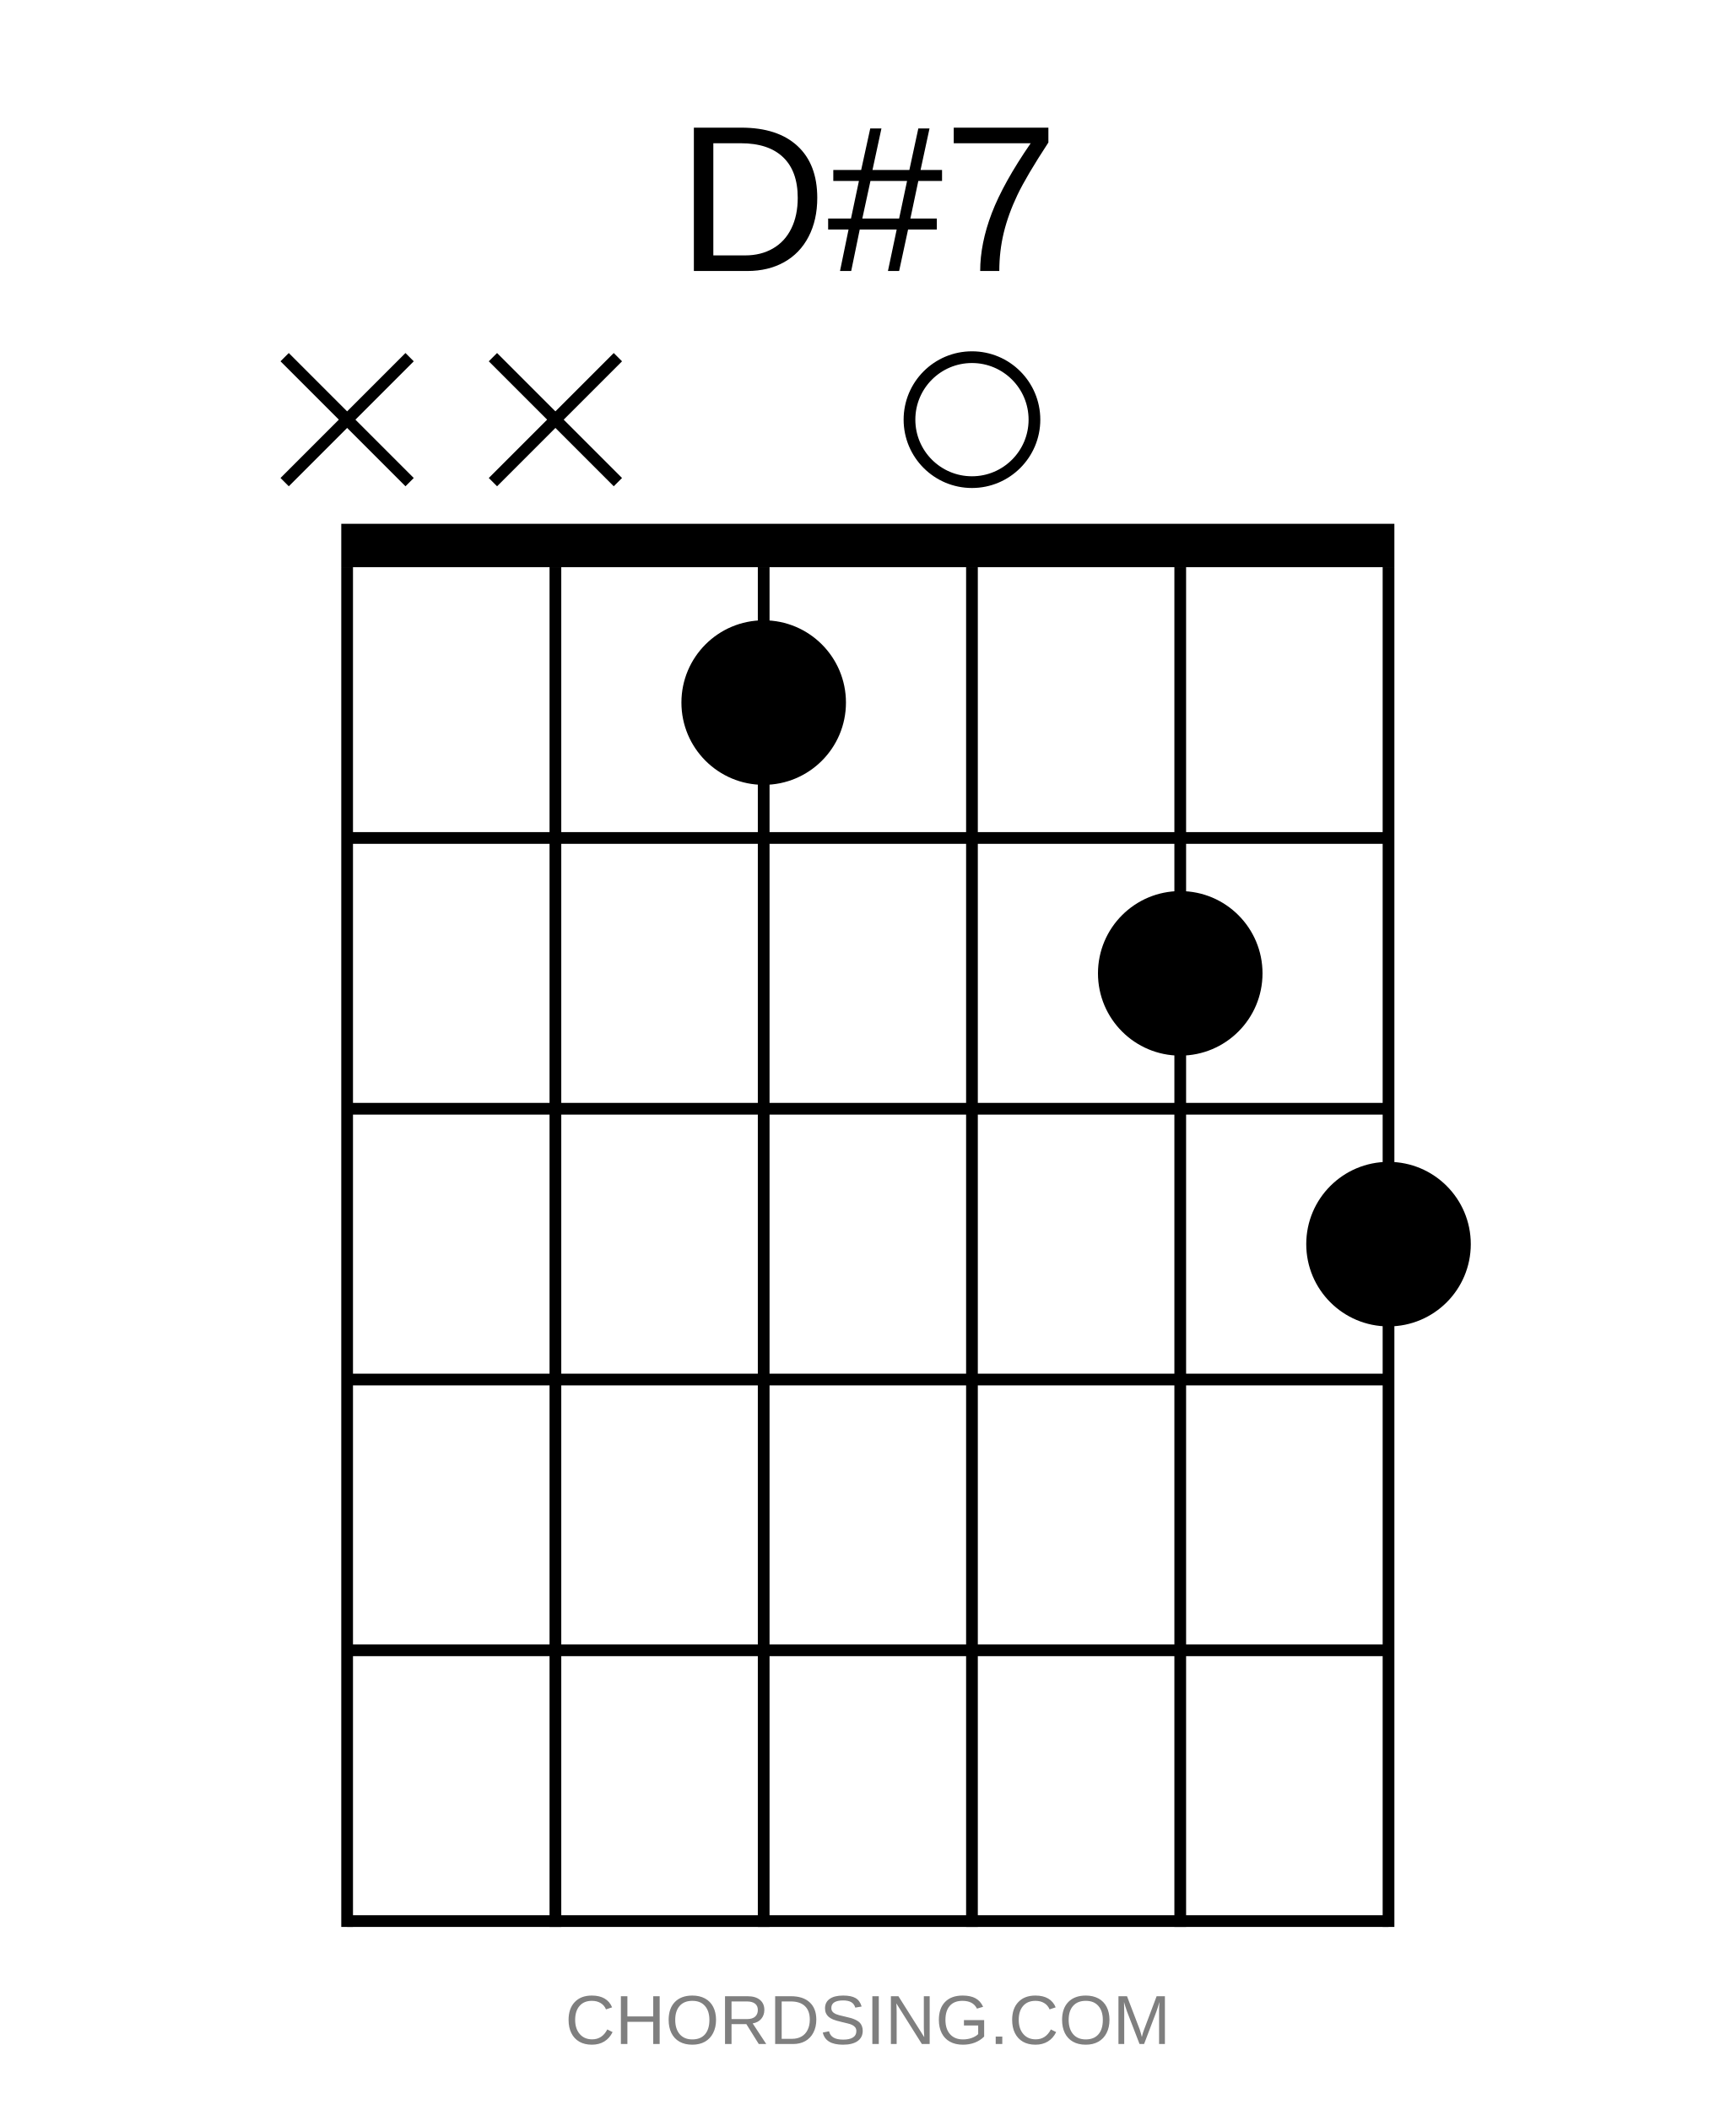
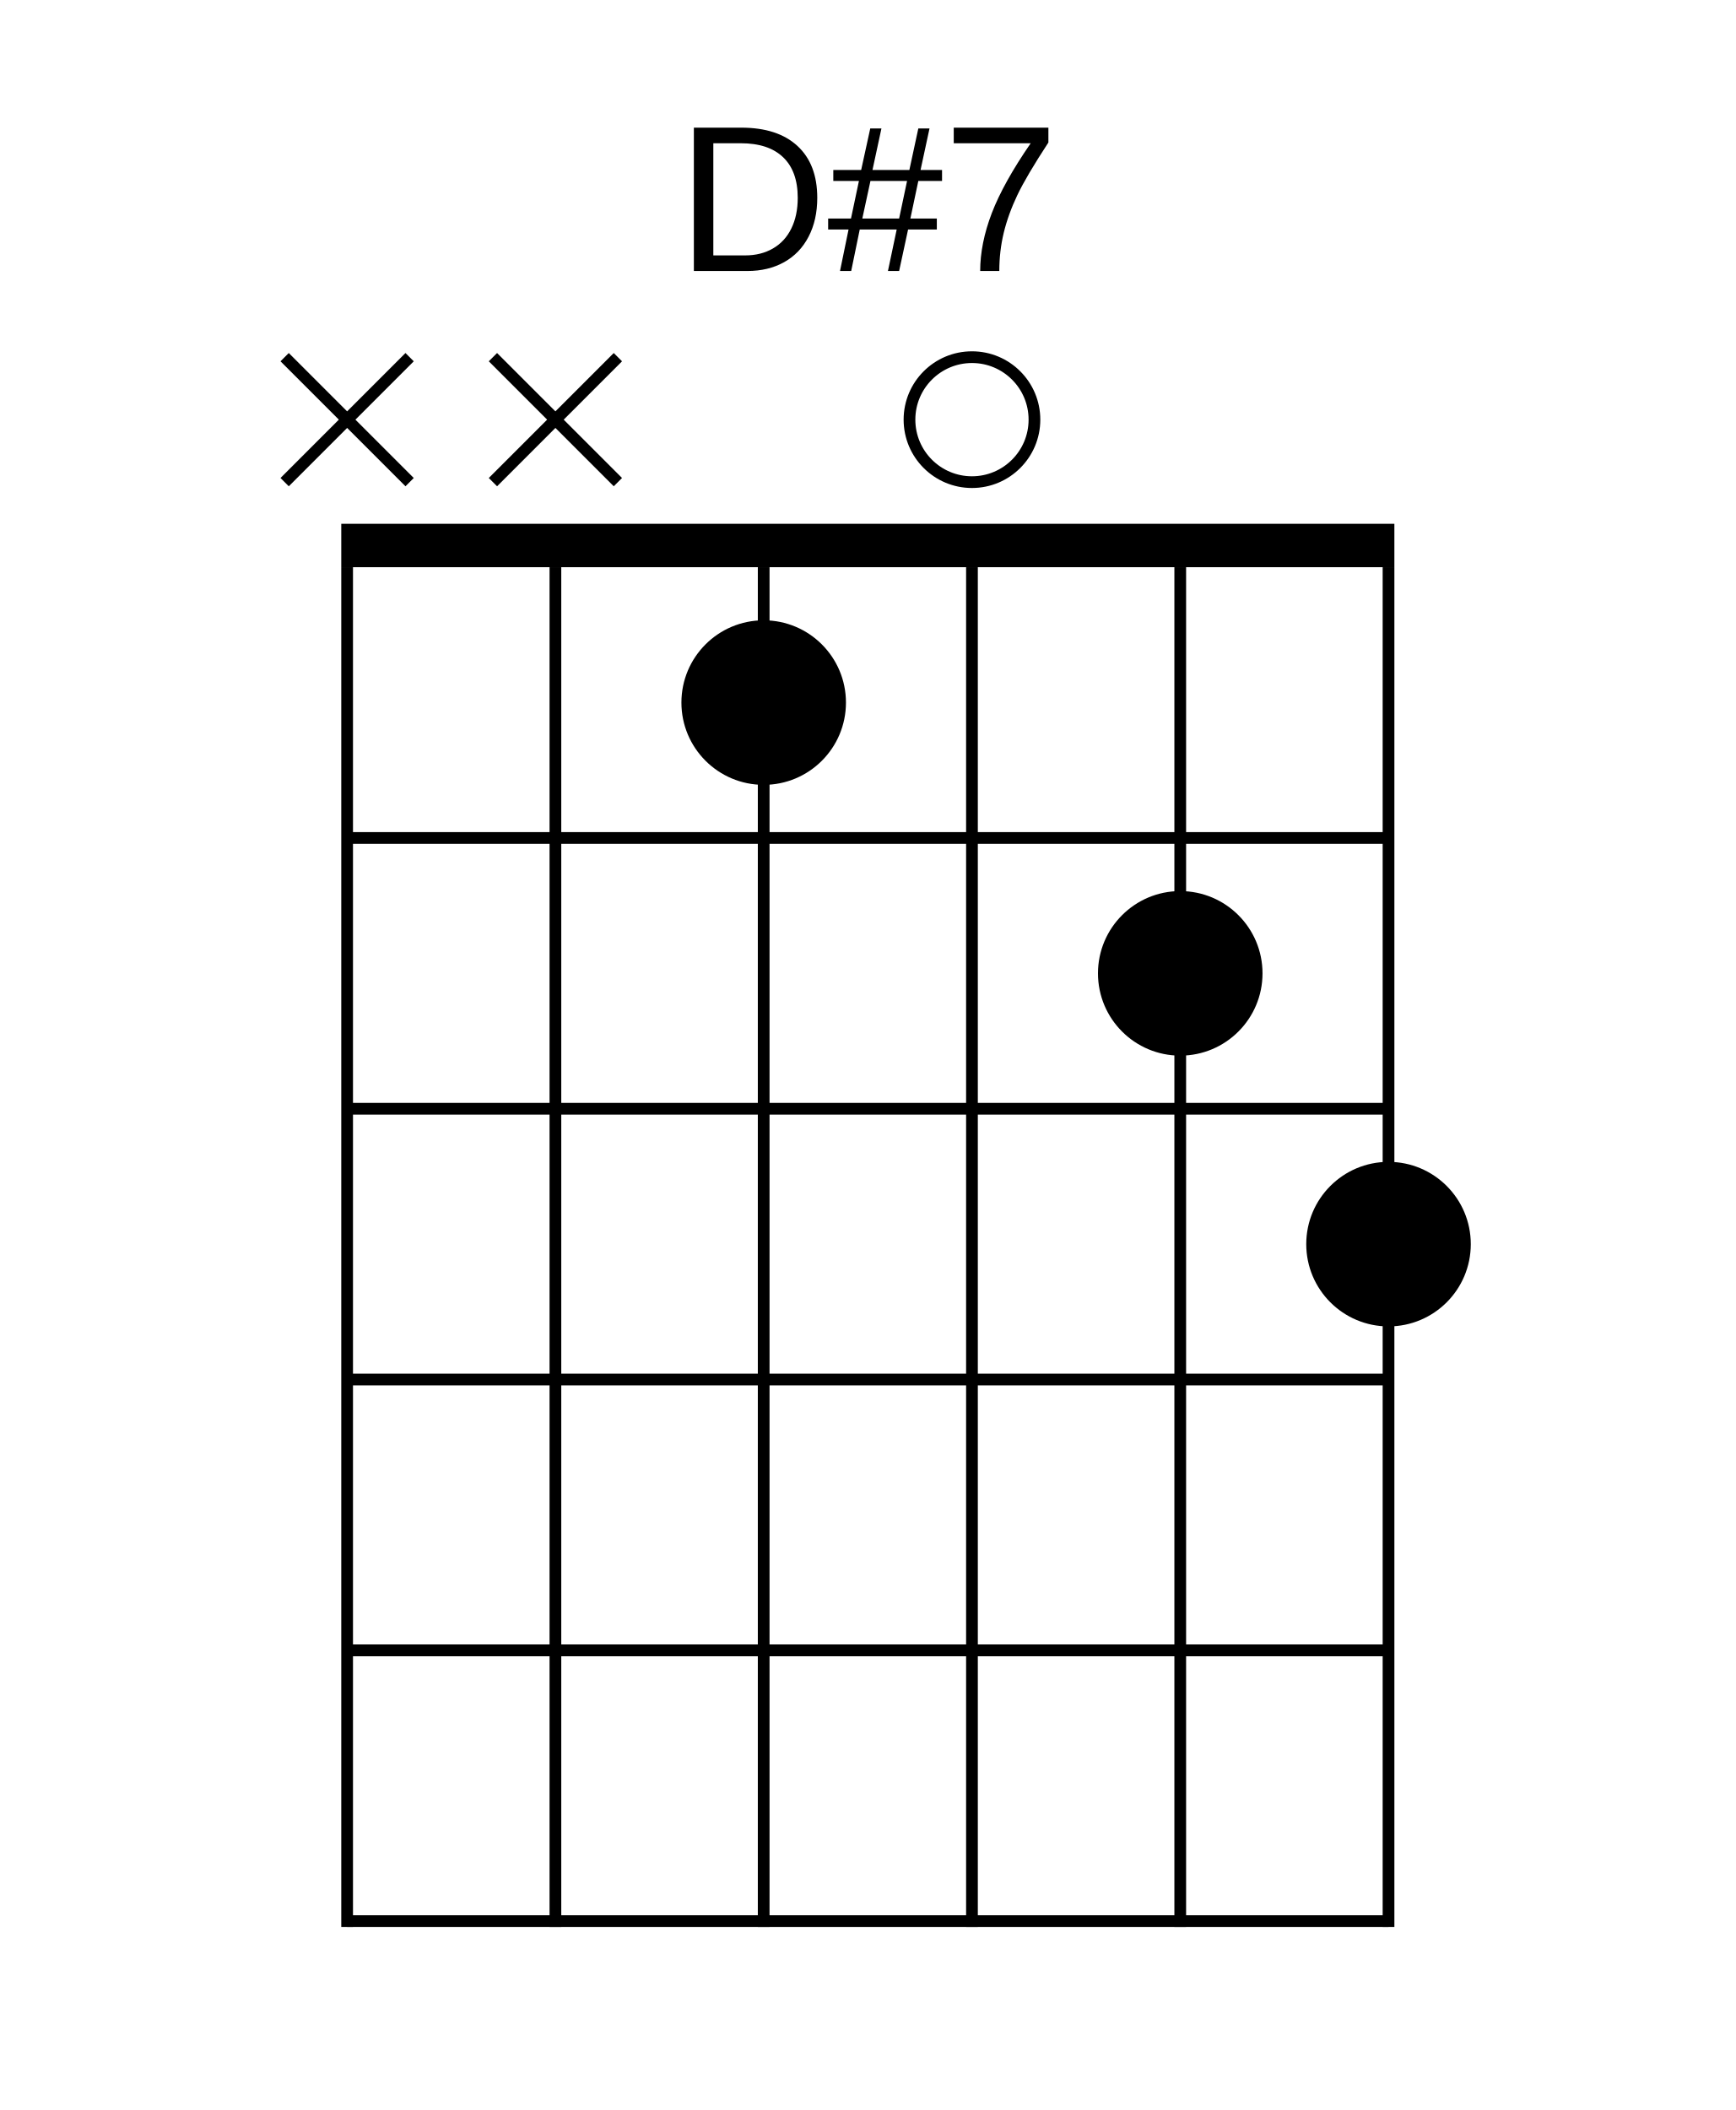
<svg xmlns="http://www.w3.org/2000/svg" version="1.1" preserveAspectRatio="xMidYMid meet" viewBox="0 0 400 486.243">
  <rect width="100%" height="100%" fill="rgba(255, 255, 255, 1)" />
  <text x="200" y="0.051" font-family="Arial, &quot;Helvetica Neue&quot;, Helvetica, sans-serif" font-size="48" text-anchor="middle" fill="#000000" class="title">
    <tspan dy="62.4" x="200">D#7</tspan>
  </text>
  <line x1="65.6" y1="82.307" x2="94.4" y2="111.107" stroke-width="2.7" stroke="#000000" />
  <line x1="65.6" y1="111.107" x2="94.4" y2="82.307" stroke-width="2.7" stroke="#000000" />
  <line x1="113.6" y1="82.307" x2="142.4" y2="111.107" stroke-width="2.7" stroke="#000000" />
  <line x1="113.6" y1="111.107" x2="142.4" y2="82.307" stroke-width="2.7" stroke="#000000" />
  <circle r="14.4" cx="224" cy="96.707" fill="none" stroke-width="2.7" stroke="#000000" class="open-string open-string-3" />
  <line x1="78.65" y1="125.707" x2="321.35" y2="125.707" stroke-width="10" stroke="#000000" />
  <line x1="80" y1="193.107" x2="320" y2="193.107" stroke-width="2.7" stroke="#000000" />
  <line x1="80" y1="255.507" x2="320" y2="255.507" stroke-width="2.7" stroke="#000000" />
  <line x1="80" y1="317.907" x2="320" y2="317.907" stroke-width="2.7" stroke="#000000" />
  <line x1="80" y1="380.307" x2="320" y2="380.307" stroke-width="2.7" stroke="#000000" />
  <line x1="80" y1="442.707" x2="320" y2="442.707" stroke-width="2.7" stroke="#000000" />
  <line x1="80" y1="130.707" x2="80" y2="444.057" stroke-width="2.7" stroke="#000000" />
  <line x1="128" y1="130.707" x2="128" y2="444.057" stroke-width="2.7" stroke="#000000" />
  <line x1="176" y1="130.707" x2="176" y2="444.057" stroke-width="2.7" stroke="#000000" />
  <line x1="224" y1="130.707" x2="224" y2="444.057" stroke-width="2.7" stroke="#000000" />
  <line x1="272" y1="130.707" x2="272" y2="444.057" stroke-width="2.7" stroke="#000000" />
  <line x1="320" y1="130.707" x2="320" y2="444.057" stroke-width="2.7" stroke="#000000" />
  <circle r="18.96" cx="176" cy="161.907" fill="#000000" stroke-width="0" stroke="#000000" class="finger finger-string-2 finger-fret-0 finger-string-2-fret-0 finger-circle" />
  <circle r="18.96" cx="272" cy="224.307" fill="#000000" stroke-width="0" stroke="#000000" class="finger finger-string-4 finger-fret-1 finger-string-4-fret-1 finger-circle" />
  <circle r="18.96" cx="320" cy="286.707" fill="#000000" stroke-width="0" stroke="#000000" class="finger finger-string-5 finger-fret-2 finger-string-5-fret-2 finger-circle" />
  <text x="80" y="455.187" font-family="Arial, &quot;Helvetica Neue&quot;, Helvetica, sans-serif" font-size="28" text-anchor="middle" dominant-baseline="central" fill="#000000" class="tuning tuning-0" />
  <text x="128" y="455.187" font-family="Arial, &quot;Helvetica Neue&quot;, Helvetica, sans-serif" font-size="28" text-anchor="middle" dominant-baseline="central" fill="#000000" class="tuning tuning-1" />
  <text x="176" y="455.187" font-family="Arial, &quot;Helvetica Neue&quot;, Helvetica, sans-serif" font-size="28" text-anchor="middle" dominant-baseline="central" fill="#000000" class="tuning tuning-2" />
  <text x="224" y="455.187" font-family="Arial, &quot;Helvetica Neue&quot;, Helvetica, sans-serif" font-size="28" text-anchor="middle" dominant-baseline="central" fill="#000000" class="tuning tuning-3" />
  <text x="272" y="455.187" font-family="Arial, &quot;Helvetica Neue&quot;, Helvetica, sans-serif" font-size="28" text-anchor="middle" dominant-baseline="central" fill="#000000" class="tuning tuning-4" />
  <text x="320" y="455.187" font-family="Arial, &quot;Helvetica Neue&quot;, Helvetica, sans-serif" font-size="28" text-anchor="middle" dominant-baseline="central" fill="#000000" class="tuning tuning-5" />
  <text x="200" y="450.238" font-family="Arial, &quot;Helvetica Neue&quot;, Helvetica, sans-serif" font-size="16" text-anchor="middle" fill="rgba(0, 0, 0, 0.5)" class="watermark">
-     <tspan dy="20.8" x="200">CHORDSING.COM</tspan>
+     <tspan dy="20.8" x="200" />
  </text>
  <circle r="0" cx="0" cy="0" fill="none" stroke-width="0" stroke="transparent" class="top-left" />
  <circle r="0" cx="400" cy="0" fill="none" stroke-width="0" stroke="transparent" class="top-right" />
</svg>
